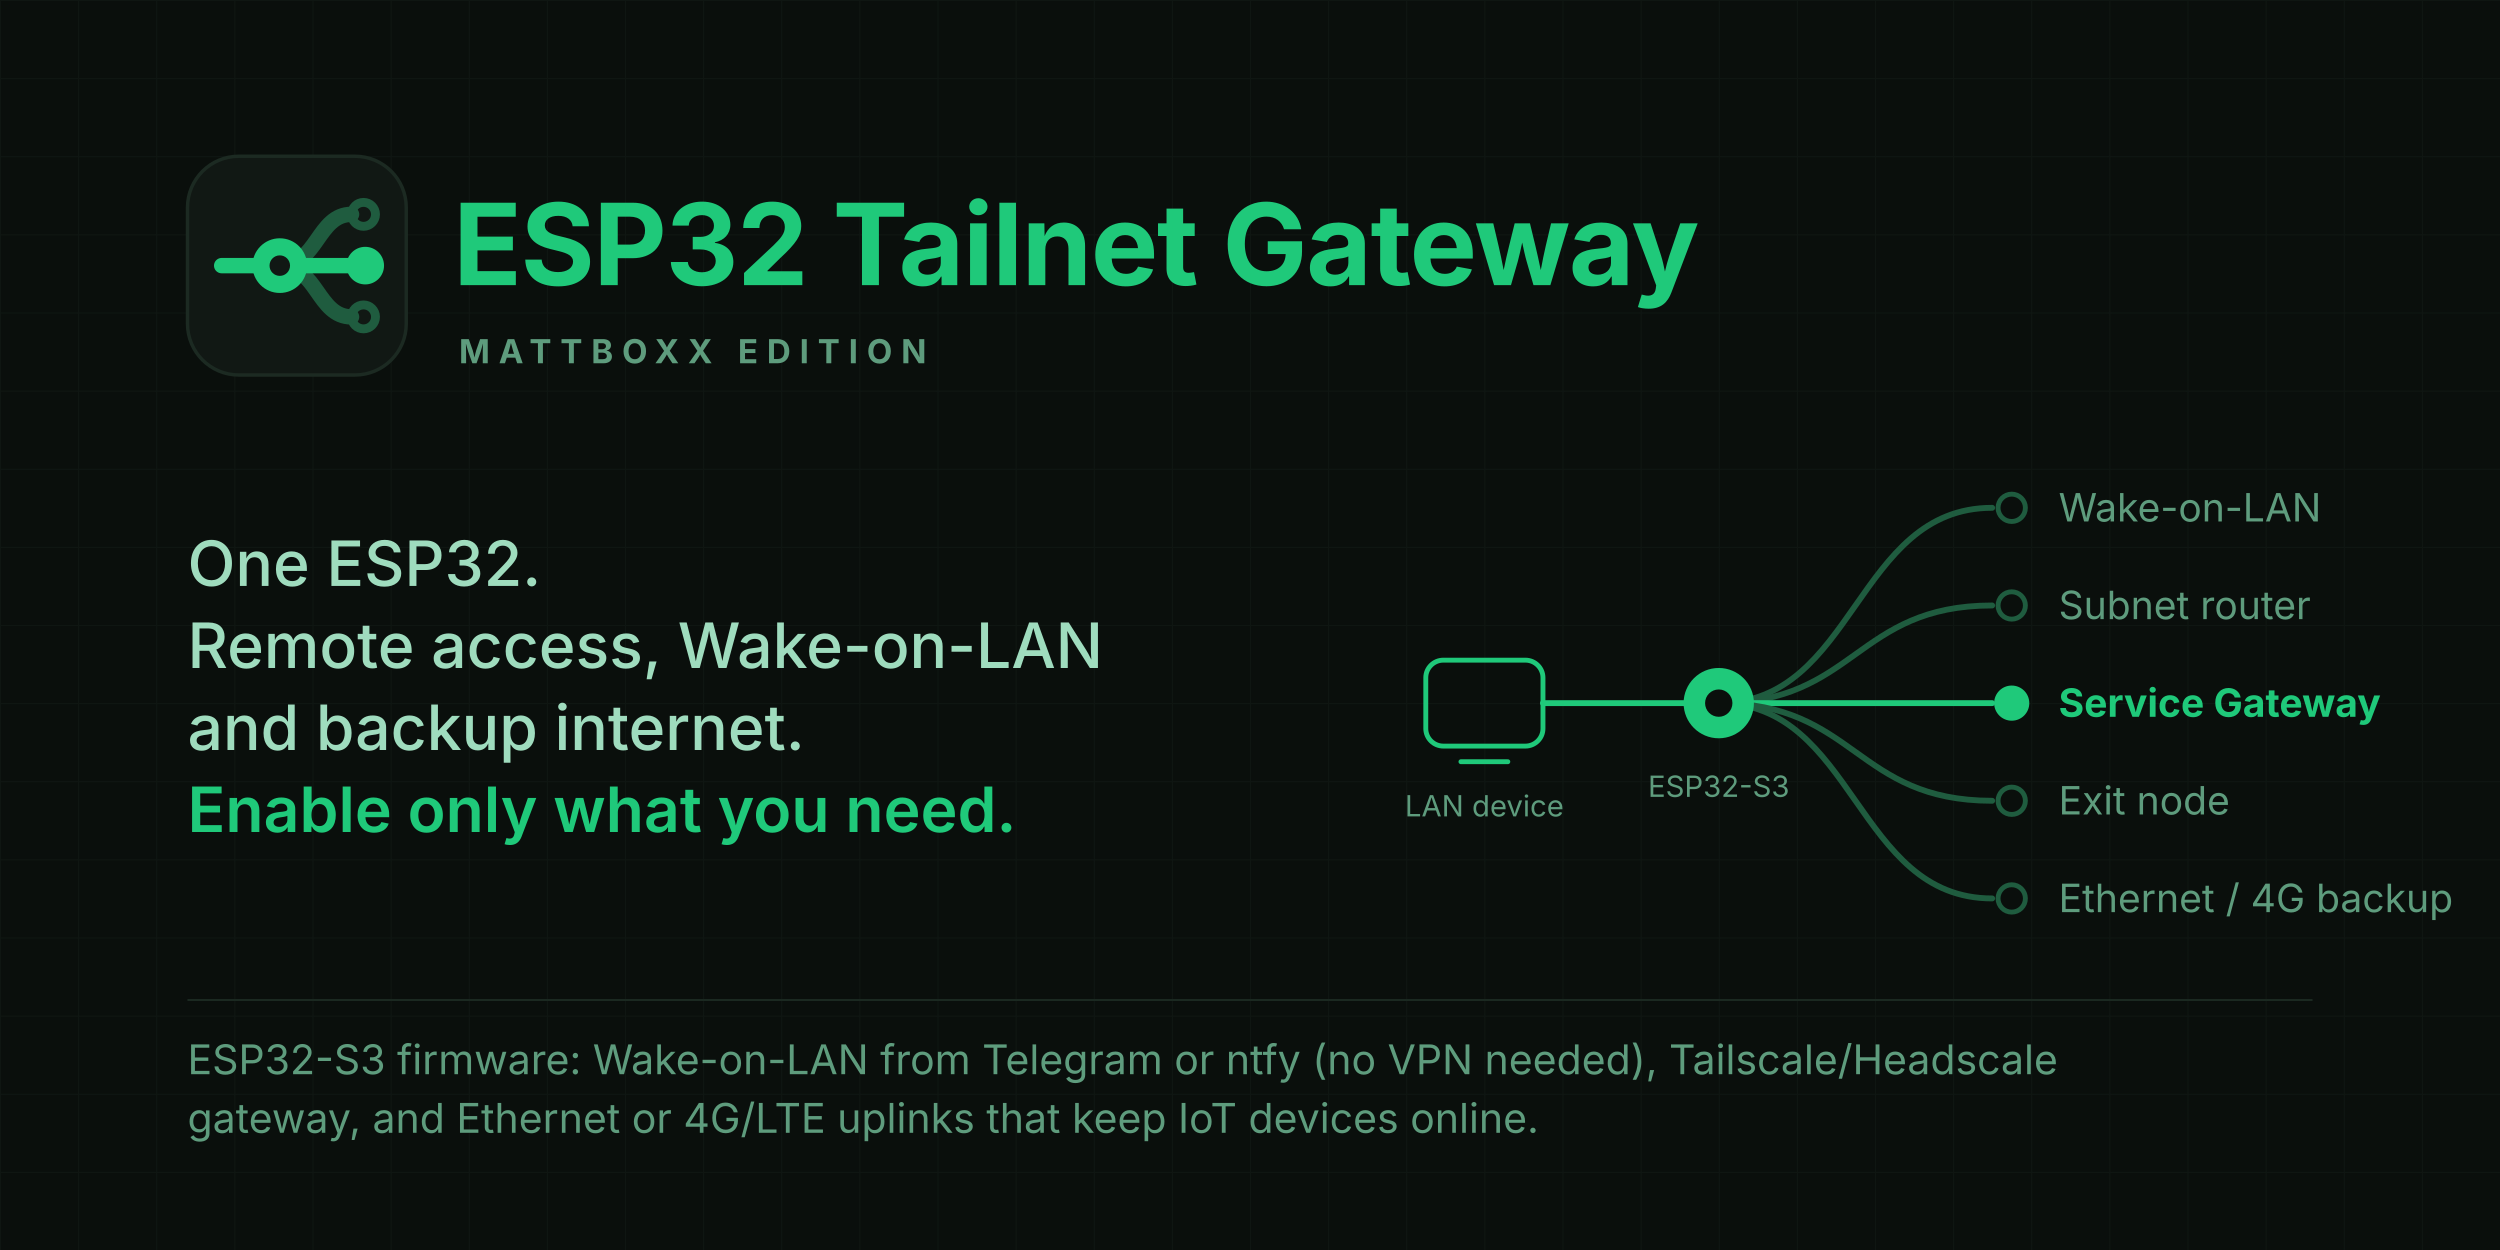
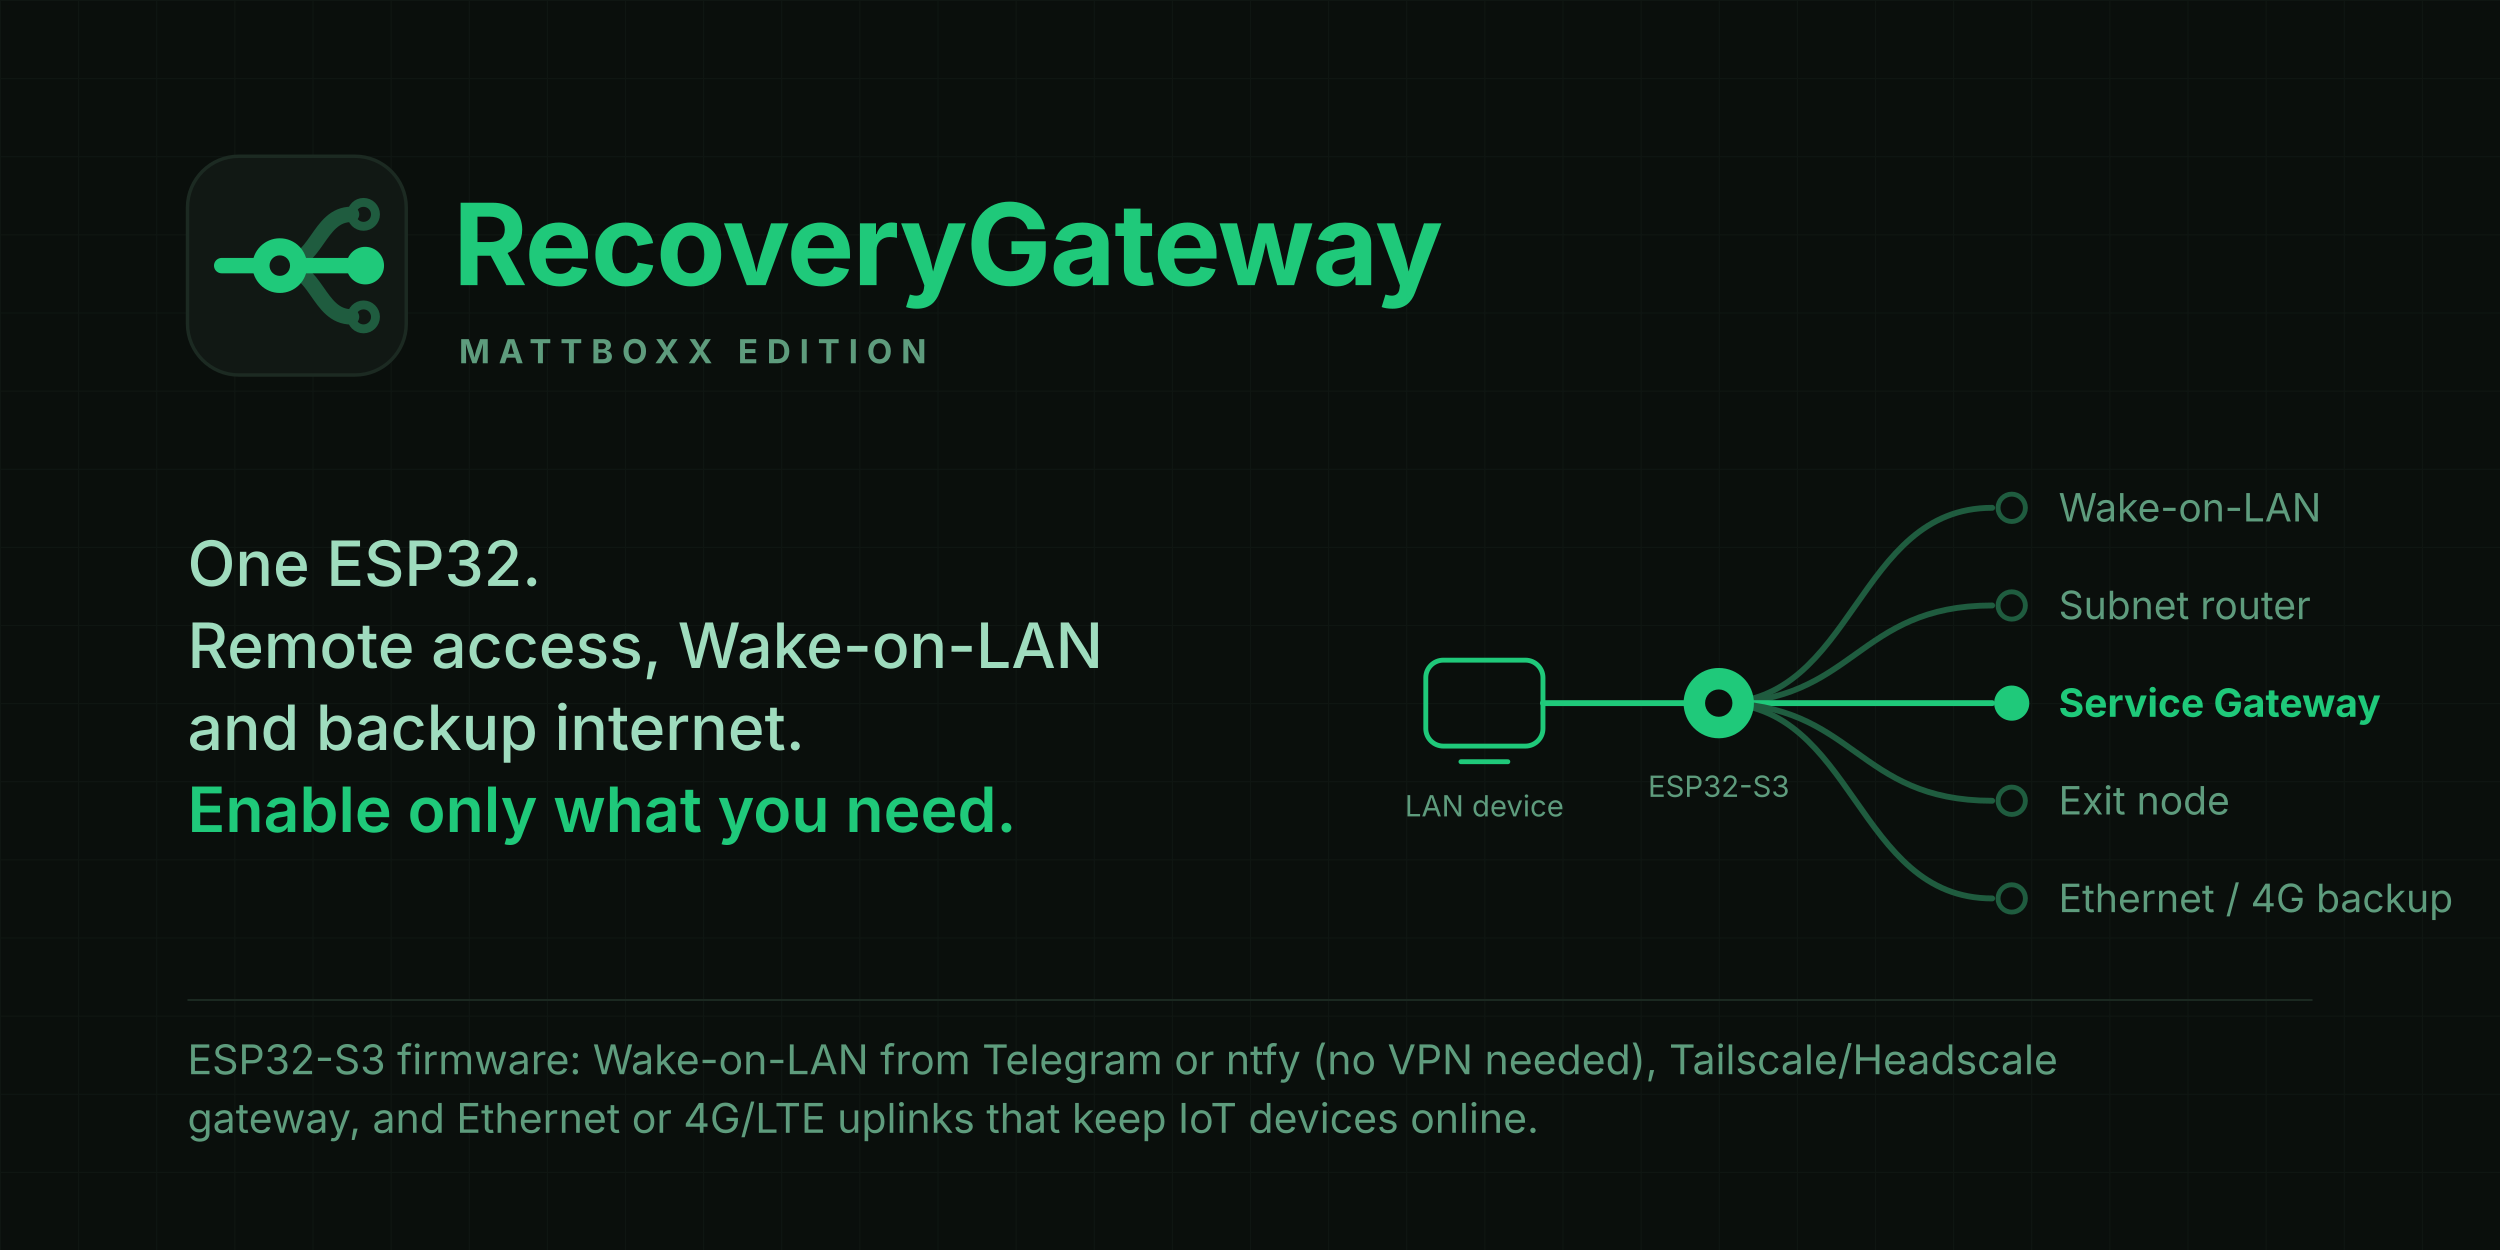
<svg xmlns="http://www.w3.org/2000/svg" viewBox="0 0 1280 640" width="1280" height="640" role="img" aria-labelledby="t d">
  <defs>
    <pattern id="grid" width="40" height="40" patternUnits="userSpaceOnUse">
      <path d="M40 0H0V40" fill="none" stroke="#0F1612" stroke-width="1" />
    </pattern>
  </defs>
  <rect width="1280" height="640" fill="#0A0F0C" />
  <rect width="1280" height="640" fill="url(#grid)" />
  <g transform="translate(96 80) scale(1.75)">
    <rect width="64" height="64" rx="15" fill="#111814" stroke="#1C2A22" />
    <g fill="none" stroke-linecap="round" stroke-width="4.5">
      <path d="M10 32h17" stroke="#1FC97A" />
      <path d="M27 32c11 0 11-15 21-15M27 32c11 0 11 15 21 15" stroke="#1F5C3F" />
      <path d="M27 32h21" stroke="#1FC97A" />
    </g>
    <circle cx="27" cy="32" r="8" fill="#1FC97A" />
    <circle cx="27" cy="32" r="3" fill="#111814" />
    <circle cx="52" cy="32" r="5.5" fill="#1FC97A" />
    <circle cx="51.5" cy="17" r="3.5" fill="none" stroke="#1F5C3F" stroke-width="2.6" />
    <circle cx="51.5" cy="47" r="3.5" fill="none" stroke="#1F5C3F" stroke-width="2.6" />
  </g>
  <g font-family="Inter, 'Segoe UI', Roboto, 'Helvetica Neue', Arial, sans-serif">
-     <text x="232" y="146" font-size="58" font-weight="650" letter-spacing="-0.7" fill="#1FC97A">ESP32 Tailnet Gateway</text>
+     <text x="232" y="146" font-size="58" font-weight="650" letter-spacing="-0.7" fill="#1FC97A">RecoveryGateway</text>
    <text x="235" y="186" font-size="17" font-weight="650" letter-spacing="4.5" fill="#5E9C7D">MATTBOXX EDITION</text>
    <text x="96" y="300" font-size="32" font-weight="500" fill="#9FDCBE">One ESP32.</text>
    <text x="96" y="342" font-size="32" font-weight="500" fill="#9FDCBE">Remote access, Wake-on-LAN</text>
    <text x="96" y="384" font-size="32" font-weight="500" fill="#9FDCBE">and backup internet.</text>
    <text x="96" y="426" font-size="32" font-weight="600" fill="#1FC97A">Enable only what you need.</text>
  </g>
  <rect x="730" y="338" width="60" height="44" rx="9" fill="none" stroke="#1FC97A" stroke-width="2.5" />
  <path d="M748 390h24" stroke="#1FC97A" stroke-width="2.5" stroke-linecap="round" />
  <text x="760" y="418" text-anchor="middle" font-family="Inter, 'Segoe UI', Roboto, 'Helvetica Neue', Arial, sans-serif" font-size="15" fill="#5E9C7D">LAN device</text>
  <path d="M790 360H880" stroke="#1FC97A" stroke-width="3" stroke-linecap="round" />
  <g fill="none" stroke-linecap="round" stroke-width="3">
    <path d="M880 360C950 360 950 260 1020 260" stroke="#1F5C3F" />
    <path d="M880 360C950 360 950 310 1020 310" stroke="#1F5C3F" />
    <path d="M880 360H1020" stroke="#1FC97A" />
    <path d="M880 360C950 360 950 410 1020 410" stroke="#1F5C3F" />
    <path d="M880 360C950 360 950 460 1020 460" stroke="#1F5C3F" />
  </g>
  <circle cx="880" cy="360" r="18" fill="#1FC97A" />
  <circle cx="880" cy="360" r="7" fill="#0A0F0C" />
  <text x="880" y="408" text-anchor="middle" font-family="Inter, 'Segoe UI', Roboto, 'Helvetica Neue', Arial, sans-serif" font-size="15" fill="#5E9C7D">ESP32-S3</text>
  <circle cx="1030" cy="260" r="7" fill="none" stroke="#1F5C3F" stroke-width="2.5" />
  <text x="1054" y="267" font-family="Inter, 'Segoe UI', Roboto, 'Helvetica Neue', Arial, sans-serif" font-size="20" fill="#5E9C7D">Wake-on-LAN</text>
  <circle cx="1030" cy="310" r="7" fill="none" stroke="#1F5C3F" stroke-width="2.5" />
  <text x="1054" y="317" font-family="Inter, 'Segoe UI', Roboto, 'Helvetica Neue', Arial, sans-serif" font-size="20" fill="#5E9C7D">Subnet router</text>
  <circle cx="1030" cy="360" r="9" fill="#1FC97A" />
  <text x="1054" y="367" font-family="Inter, 'Segoe UI', Roboto, 'Helvetica Neue', Arial, sans-serif" font-size="20" font-weight="650" fill="#1FC97A">Service Gateway</text>
  <circle cx="1030" cy="410" r="7" fill="none" stroke="#1F5C3F" stroke-width="2.5" />
  <text x="1054" y="417" font-family="Inter, 'Segoe UI', Roboto, 'Helvetica Neue', Arial, sans-serif" font-size="20" fill="#5E9C7D">Exit node</text>
  <circle cx="1030" cy="460" r="7" fill="none" stroke="#1F5C3F" stroke-width="2.5" />
  <text x="1054" y="467" font-family="Inter, 'Segoe UI', Roboto, 'Helvetica Neue', Arial, sans-serif" font-size="20" fill="#5E9C7D">Ethernet / 4G backup</text>
  <path d="M96 512H1184" stroke="#1C2A22" stroke-width="1" />
  <g font-family="Inter, 'Segoe UI', Roboto, 'Helvetica Neue', Arial, sans-serif" font-size="21" fill="#5E9C7D">
    <text x="96" y="550">ESP32-S3 firmware: Wake-on-LAN from Telegram or ntfy (no VPN needed), Tailscale/Headscale</text>
    <text x="96" y="580">gateway, and Ethernet or 4G/LTE uplinks that keep IoT devices online.</text>
  </g>
</svg>
